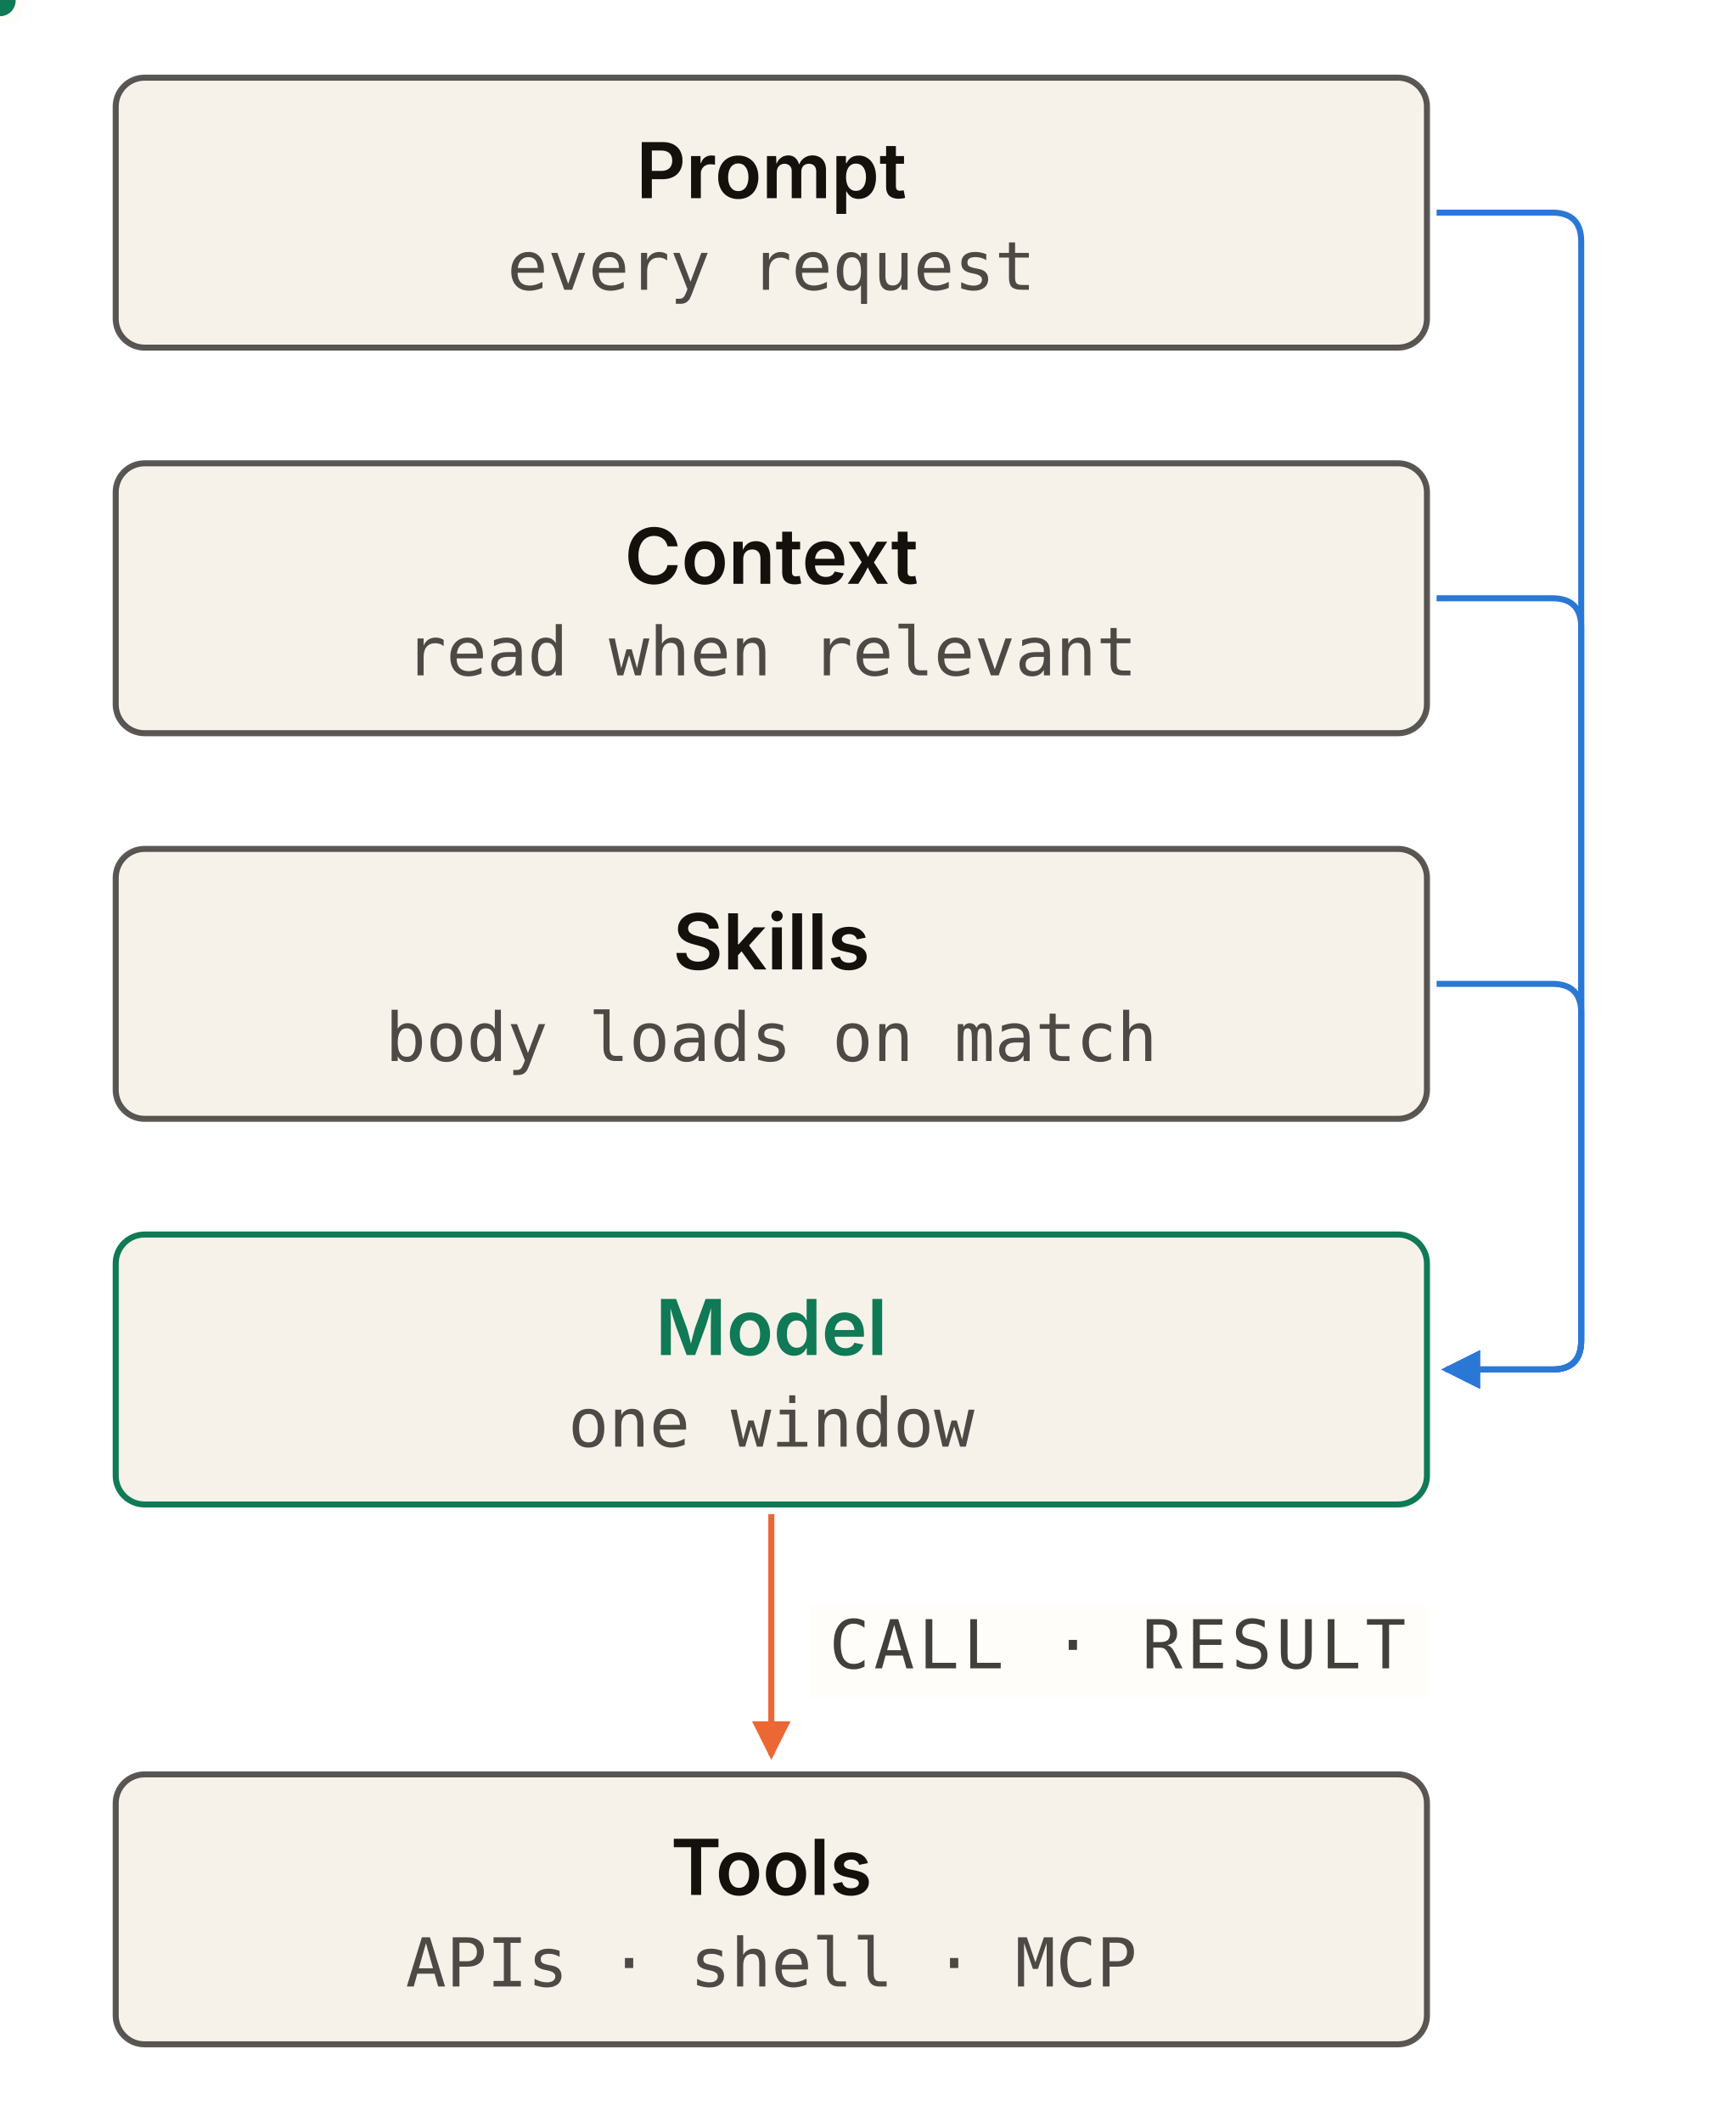
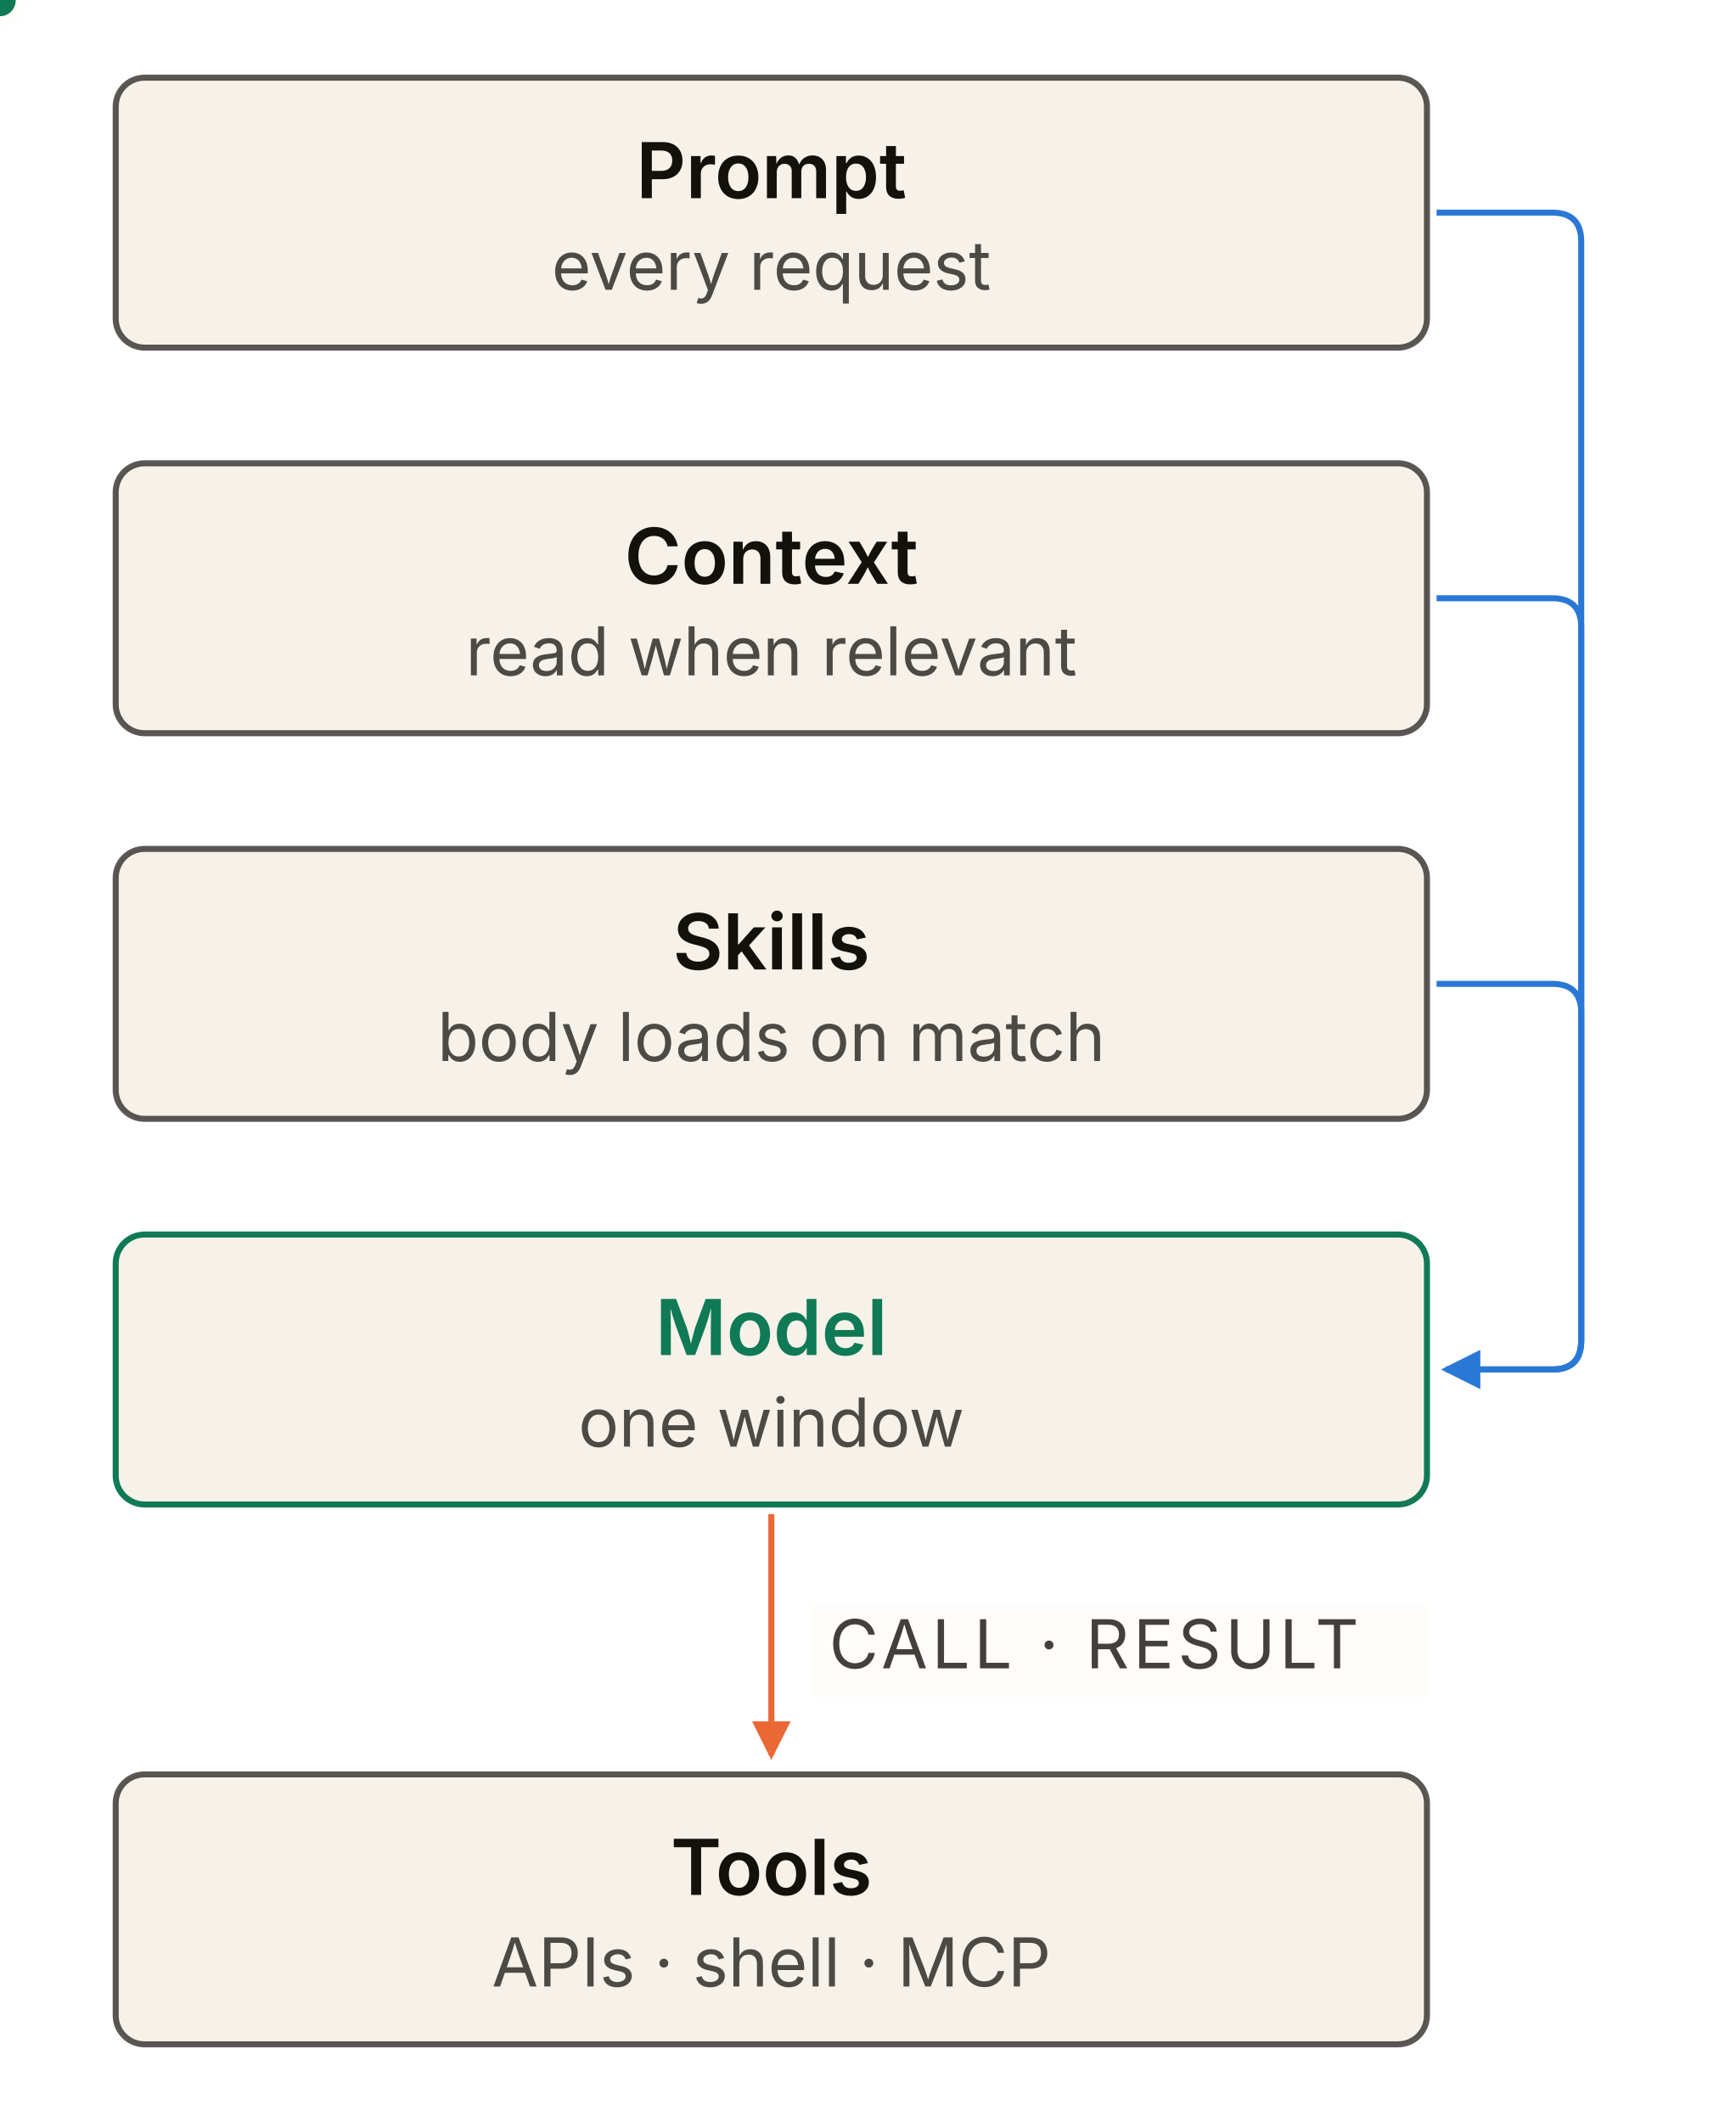
<svg xmlns="http://www.w3.org/2000/svg" viewBox="0 0 360 440" width="350" height="428" color="#14110d" font-family="ui-sans-serif, system-ui, -apple-system, 'Segoe UI', Inter, Helvetica, Arial, sans-serif" role="img" aria-label="The four parts stacked: the prompt on every request, context read when relevant and skills whose body loads on a match all feed the model's one window. Below it, the model calls tools such as APIs, a shell or an MCP server, and results come back.">
  <style>text{user-select:none}</style>
  <g transform="translate(0,0)">
    <defs>
      <marker id="fpm-head" markerWidth="8" markerHeight="8" refX="7" refY="4" orient="auto-start-reverse" markerUnits="userSpaceOnUse">
        <path d="M0,0 L8,4 L0,8 z" fill="currentColor" />
      </marker>
      <marker id="fpm-head-accent" markerWidth="8" markerHeight="8" refX="7" refY="4" orient="auto-start-reverse" markerUnits="userSpaceOnUse">
        <path d="M0,0 L8,4 L0,8 z" fill="#0f7a55" />
      </marker>
      <marker id="fpm-head-request" markerWidth="8" markerHeight="8" refX="7" refY="4" orient="auto-start-reverse" markerUnits="userSpaceOnUse">
        <path d="M0,0 L8,4 L0,8 z" fill="#2a78d6" />
      </marker>
      <marker id="fpm-head-response" markerWidth="8" markerHeight="8" refX="7" refY="4" orient="auto-start-reverse" markerUnits="userSpaceOnUse">
        <path d="M0,0 L8,4 L0,8 z" fill="#0f7a55" />
      </marker>
      <marker id="fpm-head-change" markerWidth="8" markerHeight="8" refX="7" refY="4" orient="auto-start-reverse" markerUnits="userSpaceOnUse">
        <path d="M0,0 L8,4 L0,8 z" fill="#eb6834" />
      </marker>
    </defs>
    <g data-uipack="node">
      <rect x="24" y="16" width="272" height="56" rx="6" fill="#f6f2ea" stroke="currentColor" stroke-opacity="0.7" stroke-width="1.25" />
      <path class="uipack__touch-target" d="M 24 16 h 272 v 56 h -272 Z" fill="transparent" stroke="none" aria-hidden="true" />
      <text x="160" y="41" text-anchor="middle" font-size="16" font-weight="600" fill="currentColor">Prompt</text>
-       <text x="160" y="60" text-anchor="middle" font-size="14" font-family="ui-monospace, SFMono-Regular, Menlo, Consolas, monospace" fill="currentColor" fill-opacity="0.75">every request</text>
+       <text x="160" y="60" text-anchor="middle" font-size="14" font-family="ui-sans-serif, system-ui, -apple-system, 'Segoe UI', Inter, Helvetica, Arial, sans-serif" fill="currentColor" fill-opacity="0.75">every request</text>
    </g>
    <g data-uipack="node">
      <rect x="24" y="96" width="272" height="56" rx="6" fill="#f6f2ea" stroke="currentColor" stroke-opacity="0.7" stroke-width="1.25" />
      <path class="uipack__touch-target" d="M 24 96 h 272 v 56 h -272 Z" fill="transparent" stroke="none" aria-hidden="true" />
      <text x="160" y="121" text-anchor="middle" font-size="16" font-weight="600" fill="currentColor">Context</text>
-       <text x="160" y="140" text-anchor="middle" font-size="14" font-family="ui-monospace, SFMono-Regular, Menlo, Consolas, monospace" fill="currentColor" fill-opacity="0.75">read when relevant</text>
+       <text x="160" y="140" text-anchor="middle" font-size="14" font-family="ui-sans-serif, system-ui, -apple-system, 'Segoe UI', Inter, Helvetica, Arial, sans-serif" fill="currentColor" fill-opacity="0.75">read when relevant</text>
    </g>
    <g data-uipack="node">
      <rect x="24" y="176" width="272" height="56" rx="6" fill="#f6f2ea" stroke="currentColor" stroke-opacity="0.7" stroke-width="1.25" />
      <path class="uipack__touch-target" d="M 24 176 h 272 v 56 h -272 Z" fill="transparent" stroke="none" aria-hidden="true" />
      <text x="160" y="201" text-anchor="middle" font-size="16" font-weight="600" fill="currentColor">Skills</text>
-       <text x="160" y="220" text-anchor="middle" font-size="14" font-family="ui-monospace, SFMono-Regular, Menlo, Consolas, monospace" fill="currentColor" fill-opacity="0.75">body loads on match</text>
+       <text x="160" y="220" text-anchor="middle" font-size="14" font-family="ui-sans-serif, system-ui, -apple-system, 'Segoe UI', Inter, Helvetica, Arial, sans-serif" fill="currentColor" fill-opacity="0.75">body loads on match</text>
    </g>
    <path data-uipack="connector" data-kind="request" d="M298,44 L322,44 Q328,44 328,50 L328,278 Q328,284 322,284 L300,284" fill="none" stroke="#2a78d6" stroke-opacity="1" stroke-width="1.25" marker-end="url(#fpm-head-request)" />
    <path data-uipack="connector" data-kind="request" d="M298,124 L322,124 Q328,124 328,130 L328,278 Q328,284 322,284 L300,284" fill="none" stroke="#2a78d6" stroke-opacity="1" stroke-width="1.25" marker-end="url(#fpm-head-request)" />
    <path data-uipack="connector" data-kind="request" d="M298,204 L322,204 Q328,204 328,210 L328,278 Q328,284 322,284 L300,284" fill="none" stroke="#2a78d6" stroke-opacity="1" stroke-width="1.25" marker-end="url(#fpm-head-request)" />
    <g data-uipack="packet" data-kind="request">
      <g>
        <rect x="-4" y="-4" width="8" height="8" rx="1.5" fill="#2a78d6" stroke="#fffdf9" stroke-width="1.5" />
        <animateTransform attributeName="transform" type="scale" dur="2.2s" begin="0s" repeatCount="indefinite" calcMode="spline" values="0;1.2;1;1;0" keyTimes="0;0.076;0.127;0.855;1" keySplines="0.2 0.9 0.3 1;0.4 0 0.6 1;0 0 1 1;0.6 0 0.9 0.4" />
      </g>
      <animateMotion dur="2.2s" begin="0s" repeatCount="indefinite" path="M302,44 L322,44 Q328,44 328,50 L328,278 Q328,284 322,284 L308,284" calcMode="linear" />
    </g>
    <g data-uipack="node">
      <rect x="24" y="256" width="272" height="56" rx="6" fill="#f6f2ea" stroke="#0f7a55" stroke-opacity="1" stroke-width="1.25" />
      <path class="uipack__touch-target" d="M 24 256 h 272 v 56 h -272 Z" fill="transparent" stroke="none" aria-hidden="true" />
      <text x="160" y="281" text-anchor="middle" font-size="16" font-weight="600" fill="#0f7a55">Model</text>
-       <text x="160" y="300" text-anchor="middle" font-size="14" font-family="ui-monospace, SFMono-Regular, Menlo, Consolas, monospace" fill="currentColor" fill-opacity="0.75">one window</text>
+       <text x="160" y="300" text-anchor="middle" font-size="14" font-family="ui-sans-serif, system-ui, -apple-system, 'Segoe UI', Inter, Helvetica, Arial, sans-serif" fill="currentColor" fill-opacity="0.75">one window</text>
    </g>
    <path data-uipack="connector" data-kind="change" d="M160,314 L160,364" fill="none" stroke="#eb6834" stroke-opacity="1" stroke-width="1.25" marker-end="url(#fpm-head-change)" />
    <g data-uipack="label">
      <rect x="168" y="333" width="128.12" height="19" fill="#fffdf9" />
-       <text x="172" y="346" text-anchor="start" font-size="14" font-family="ui-monospace, SFMono-Regular, Menlo, Consolas, monospace" letter-spacing=".06em" fill="currentColor" fill-opacity="0.8">CALL · RESULT</text>
+       <text x="172" y="346" text-anchor="start" font-size="14" font-family="ui-sans-serif, system-ui, -apple-system, 'Segoe UI', Inter, Helvetica, Arial, sans-serif" letter-spacing=".06em" fill="currentColor" fill-opacity="0.8">CALL · RESULT</text>
    </g>
    <g data-uipack="packet" data-kind="change">
      <g>
        <path d="M0,-4.8 L4.8,0 L0,4.8 L-4.8,0 Z" fill="#eb6834" stroke="#fffdf9" stroke-width="1.5" />
        <animateTransform attributeName="transform" type="scale" dur="1.2s" begin="0s" repeatCount="indefinite" calcMode="spline" values="0;1.2;1;1;0" keyTimes="0;0.12;0.2;0.8;1" keySplines="0.2 0.9 0.3 1;0.4 0 0.6 1;0 0 1 1;0.6 0 0.9 0.4" />
      </g>
      <animateMotion dur="1.2s" begin="0s" repeatCount="indefinite" path="M160,318 L160,356" calcMode="linear" />
    </g>
    <g data-uipack="packet" data-kind="response">
      <g>
        <circle cx="0" cy="0" r="4" fill="#0f7a55" stroke="#fffdf9" stroke-width="1.5" />
        <animateTransform attributeName="transform" type="scale" dur="1.2s" begin="-0.6s" repeatCount="indefinite" calcMode="spline" values="0;1.2;1;1;0" keyTimes="0;0.12;0.2;0.8;1" keySplines="0.2 0.9 0.3 1;0.4 0 0.6 1;0 0 1 1;0.6 0 0.9 0.4" />
      </g>
      <animateMotion dur="1.2s" begin="-0.6s" repeatCount="indefinite" path="M160,356 L160,318" calcMode="linear" />
    </g>
    <g data-uipack="node">
      <rect x="24" y="368" width="272" height="56" rx="6" fill="#f6f2ea" stroke="currentColor" stroke-opacity="0.7" stroke-width="1.25" />
      <path class="uipack__touch-target" d="M 24 368 h 272 v 56 h -272 Z" fill="transparent" stroke="none" aria-hidden="true" />
      <text x="160" y="393" text-anchor="middle" font-size="16" font-weight="600" fill="currentColor">Tools</text>
-       <text x="160" y="412" text-anchor="middle" font-size="14" font-family="ui-monospace, SFMono-Regular, Menlo, Consolas, monospace" fill="currentColor" fill-opacity="0.75">APIs · shell · MCP</text>
+       <text x="160" y="412" text-anchor="middle" font-size="14" font-family="ui-sans-serif, system-ui, -apple-system, 'Segoe UI', Inter, Helvetica, Arial, sans-serif" fill="currentColor" fill-opacity="0.75">APIs · shell · MCP</text>
    </g>
  </g>
</svg>
